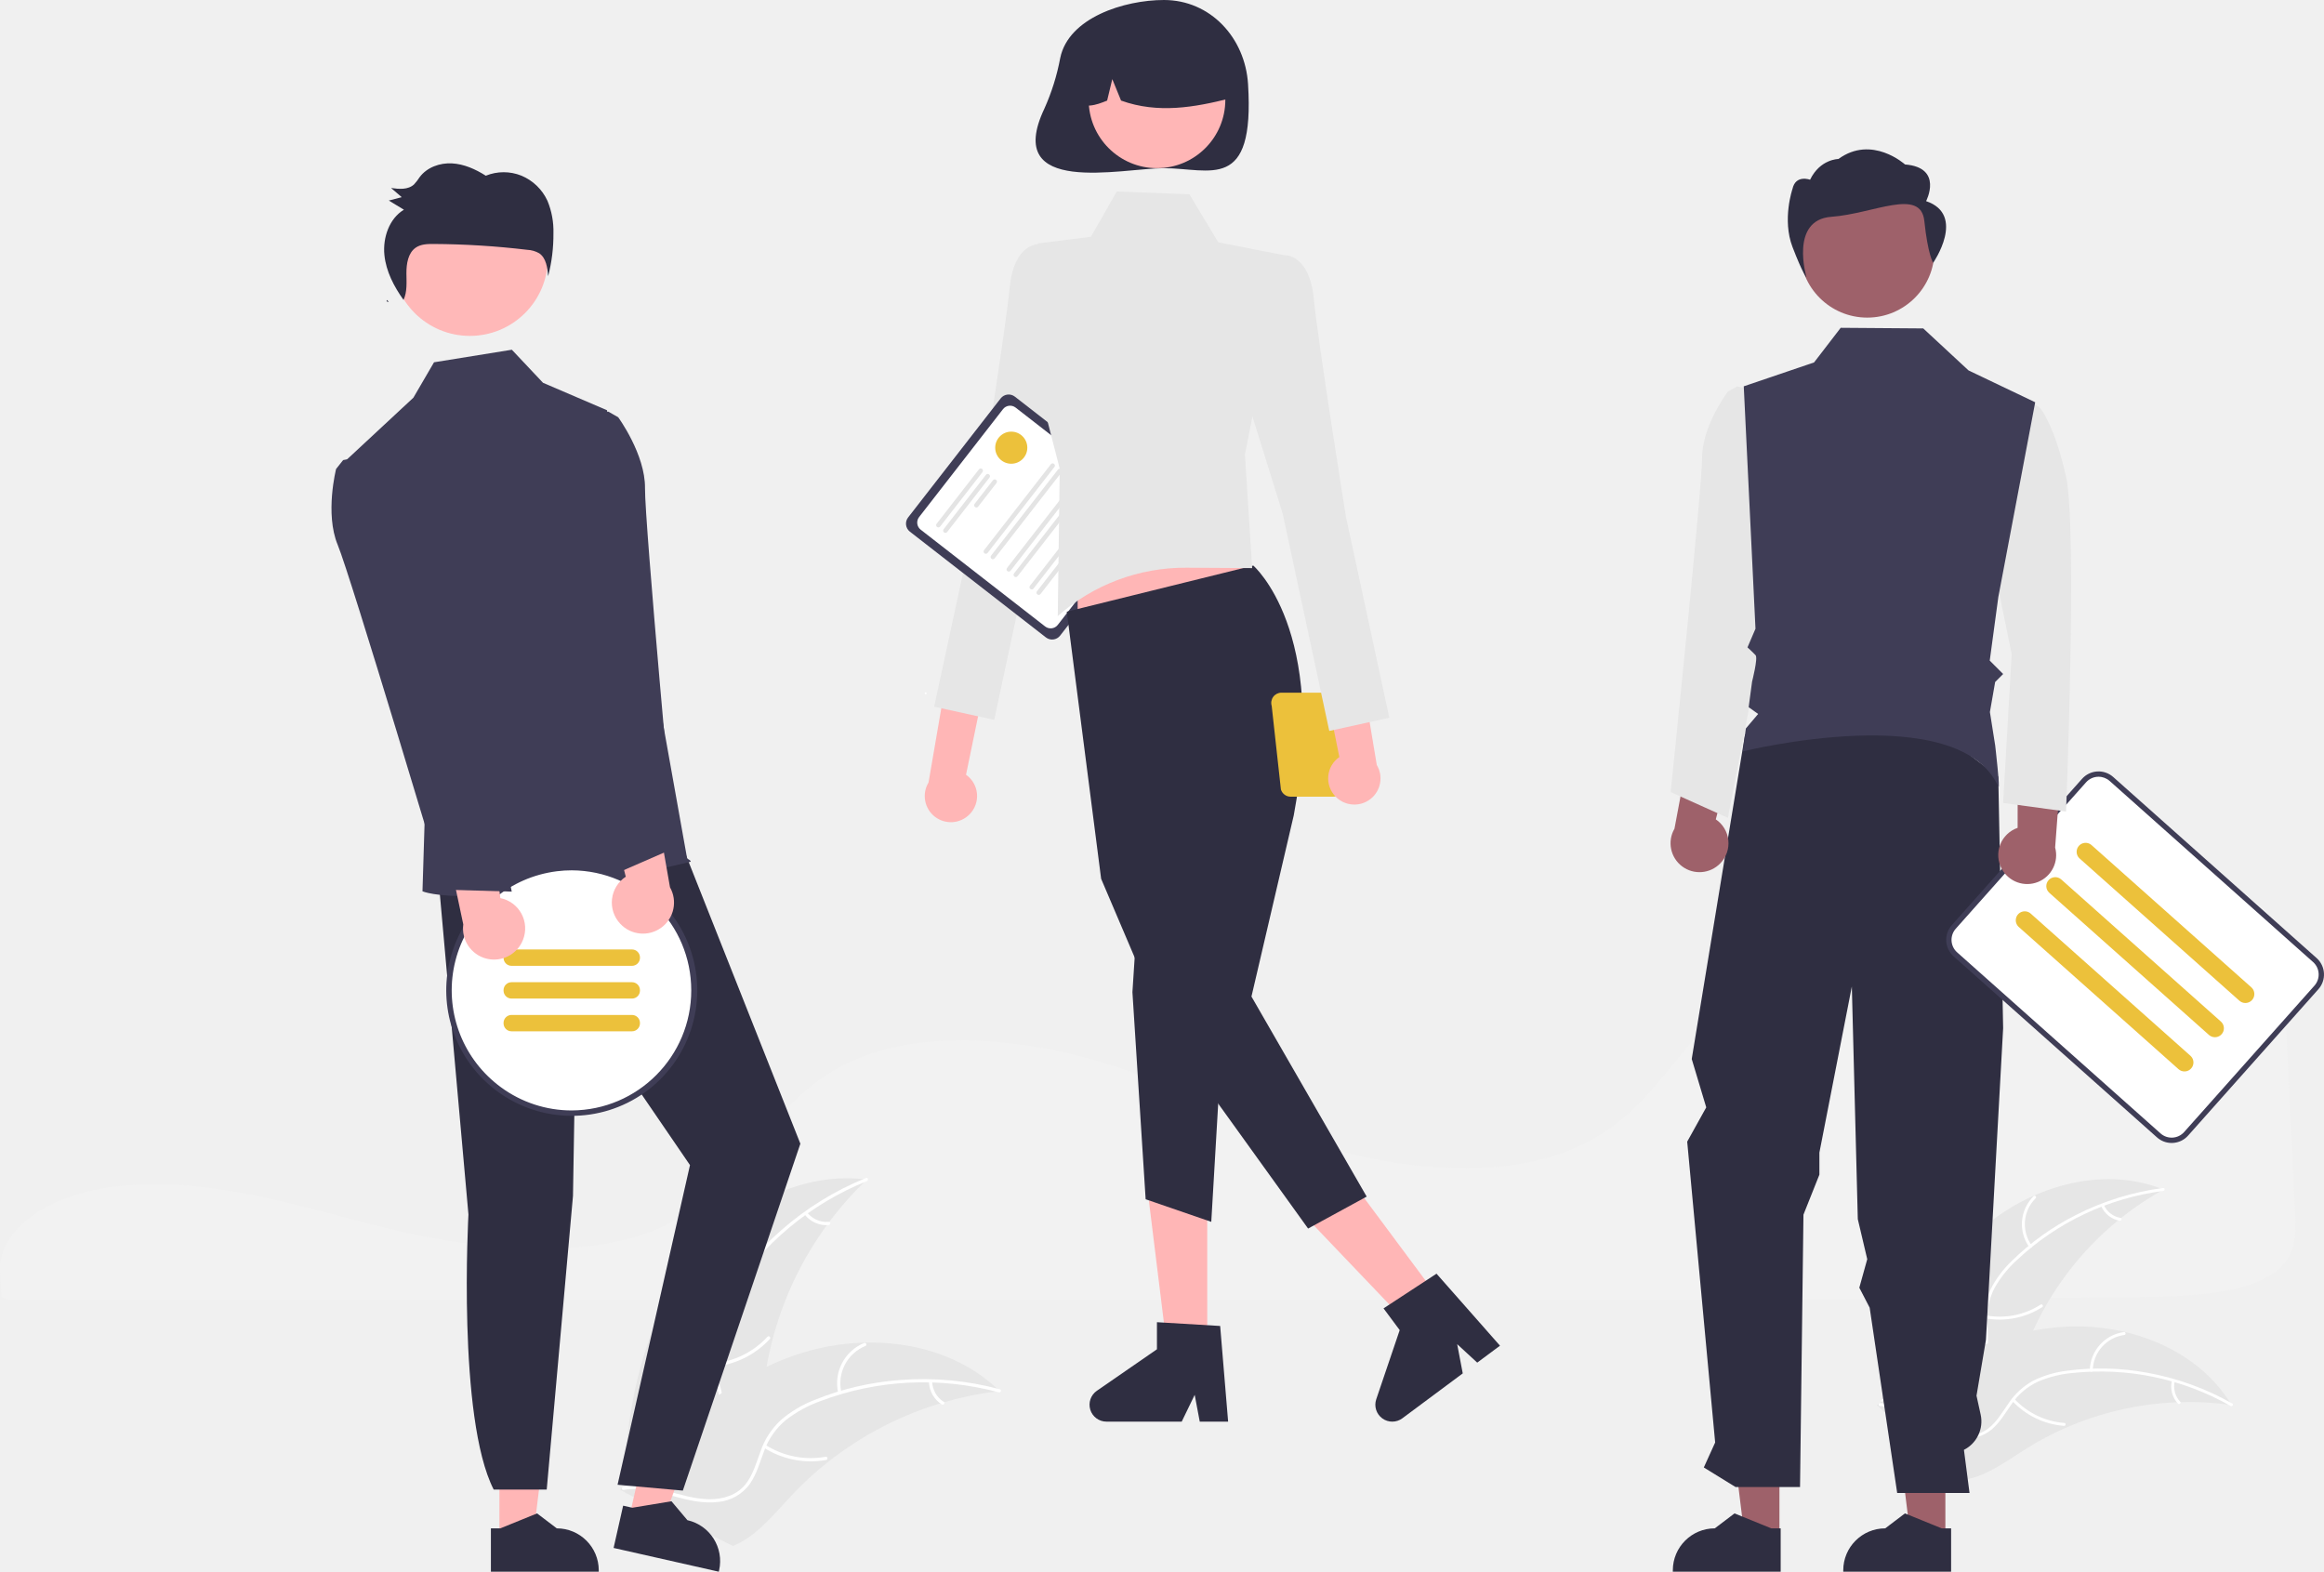
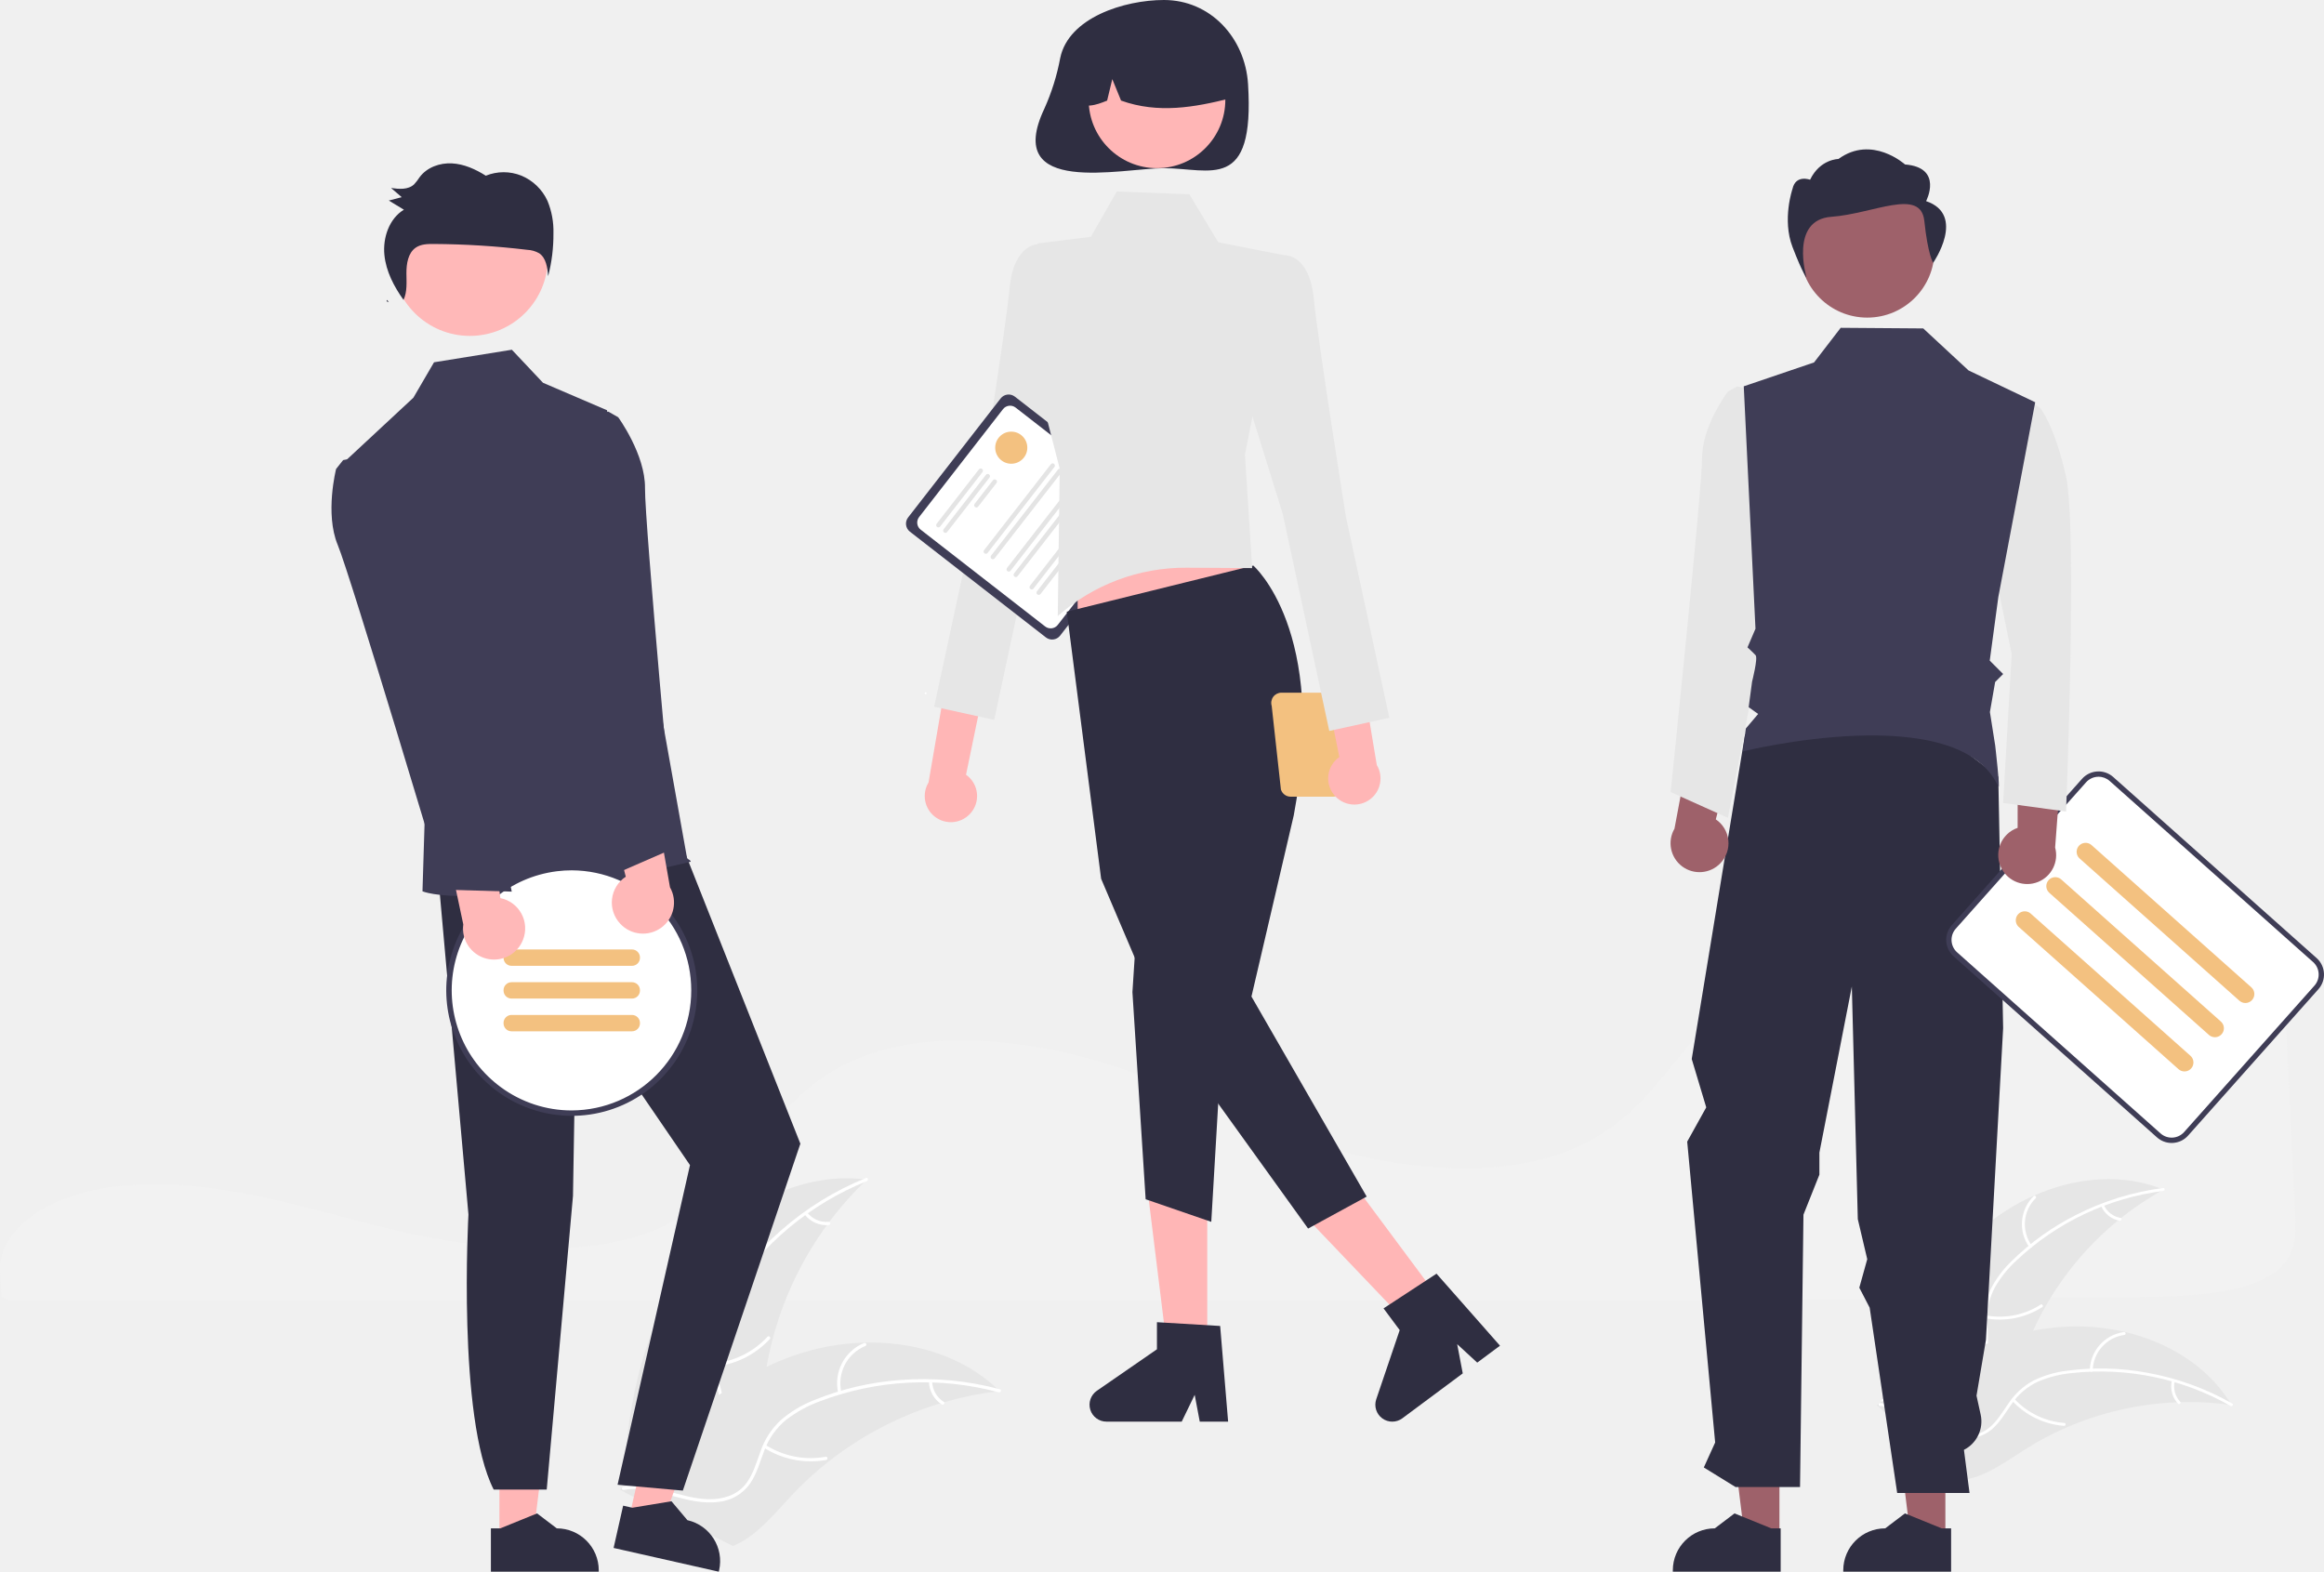
<svg xmlns="http://www.w3.org/2000/svg" data-name="Layer 1" width="872.699" height="590.182" viewBox="0 0 872.699 590.182">
  <path d="M222.381,599.644c-4.144,0-8.297.171-12.352.516l-.59.05c-26.899,2.378-46.574,16.173-45.764,32.09l.156,2.878c.103,1.819.213,3.775.304,5.945.049,1.07,1.509,1.892,3.326,1.892H829.101c46.649-.283,93.129-.64,138.141-1.06a235.086,235.086,0,0,0,25.273-1.31c12.509-1.48,21.191-4.415,26.545-8.972h.002c6.658-5.65,6.868-12.766,6.465-20.805-.82-16.232-1.634-33.285-2.445-50.286-.717-14.983-1.431-29.927-2.144-44.233-.441-8.49-1.422-15.984-8.983-21.712-8.195-6.194-23.141-9.334-44.423-9.334-.257,0-.512,0-.773.001-66.697.237-132.783,23.171-164.446,57.067-3.646,3.903-7.043,8.082-10.329,12.124-4.855,5.971-9.874,12.144-15.864,17.664a74.56,74.56,0,0,1-10.48,8.169c-.257.178-.551.368-.862.549-.712.464-1.456.911-2.182,1.31a75.768,75.768,0,0,1-13.365,6.076l-.468.157c-.353.126-.735.252-1.117.367-2.68.86-5.465,1.604-8.254,2.206-12.069,2.66-25.793,3.298-40.789,1.894a197.111,197.111,0,0,1-40.557-8.265c-13.886-4.389-26.884-9.86-39.454-15.151-5.521-2.325-11.232-4.729-16.935-7.006-1.072-.429-2.127-.848-3.197-1.267-6.966-2.715-13.281-4.957-19.306-6.854a190.553,190.553,0,0,0-46.008-8.521c-16.588-.908-31.206.805-43.438,5.079a74.597,74.597,0,0,0-9.825,4.233c-14.488,7.523-23.419,18.627-32.056,29.365-10.744,13.356-21.853,27.169-43.79,34.329-25.313,8.27-62.262,4.834-88.403-1.141-8.219-1.879-16.427-4.04-24.366-6.131q-4.809-1.267-9.626-2.517c-6.309-1.629-11.473-2.877-16.251-3.931l-1.511-.336c-.84-.183-1.682-.365-2.538-.539-5.674-1.191-10.958-2.129-16.162-2.866l-1.231-.18c-2.468-.325-4.776-.596-7.04-.823l-.904-.09C231.569,599.854,226.979,599.644,222.381,599.644Z" transform="translate(-163.6507 -154.9092)" fill="#f2f2f2" />
  <path d="M906.555,617.408c18.617-16.777,46.309-25.212,69.537-15.805a115.466,115.466,0,0,0-51.888,59.935c-3.698,9.838-6.786,21.166-15.882,26.433-5.659,3.278-12.7,3.438-19.046,1.856-6.346-1.582-12.162-4.754-17.899-7.894l-1.632-.037C877.073,657.93,887.938,634.184,906.555,617.408Z" transform="translate(-163.6507 -154.9092)" fill="#e6e6e6" />
  <path d="M975.963,602.112a98.692,98.692,0,0,0-54.906,25.931,42.5,42.5,0,0,0-8.345,10.377,24.376,24.376,0,0,0-2.818,12.516c.101,4.058.673,8.198-.214,12.21a14.925,14.925,0,0,1-7.425,9.689c-4.546,2.613-9.759,3.437-14.886,4.065-5.692.698-11.615,1.332-16.542,4.525-.597.387-1.162-.562-.566-.948,8.572-5.555,19.42-3.534,28.637-7.241,4.301-1.73,8.107-4.766,9.454-9.357,1.178-4.015.591-8.284.454-12.392a26.011,26.011,0,0,1,2.299-12.34,39.291,39.291,0,0,1,7.916-10.659,95.749,95.749,0,0,1,24.333-17.42,100.442,100.442,0,0,1,32.6-10.059c.703-.091.709,1.015.01,1.105Z" transform="translate(-163.6507 -154.9092)" fill="#fff" />
  <path d="M925.656,623.184a14.807,14.807,0,0,1,1.632-19.104c.506-.499,1.305.265.798.764a13.711,13.711,0,0,0-1.482,17.774c.415.577-.536,1.14-.948.566Z" transform="translate(-163.6507 -154.9092)" fill="#fff" />
  <path d="M909.571,648.884a28.539,28.539,0,0,0,20.394-4.083c.598-.385,1.164.564.566.948a29.685,29.685,0,0,1-21.23,4.206c-.701-.126-.427-1.197.27-1.071Z" transform="translate(-163.6507 -154.9092)" fill="#fff" />
  <path d="M953.656,607.341a8.381,8.381,0,0,0,6.269,4.894c.702.117.427,1.188-.27,1.071a9.392,9.392,0,0,1-6.947-5.399.571.571,0,0,1,.191-.757.555.555,0,0,1,.757.191Z" transform="translate(-163.6507 -154.9092)" fill="#fff" />
  <path d="M1001.67,682.507c-.44-.061-.881-.122-1.328-.176a110.379,110.379,0,0,0-17.882-.908c-.462.007-.931.021-1.392.041a116.365,116.365,0,0,0-41.75,9.61,113.005,113.005,0,0,0-15.163,8.056c-6.688,4.234-13.602,9.358-21.078,11.085a19.386,19.386,0,0,1-2.362.421l-30.889-26.745c-.04-.096-.086-.185-.126-.282l-1.282-1.011c.239-.176.49-.353.729-.528.138-.102.283-.199.421-.301.094-.066.189-.133.27-.198.031-.022.063-.044.088-.059.081-.065.164-.117.239-.176q2.103-1.49,4.235-2.955c.006-.007.006-.007.019-.008a166.157,166.157,0,0,1,34.601-18.599c.367-.139.739-.285,1.12-.411a107.831,107.831,0,0,1,16.939-4.767,95.329,95.329,0,0,1,9.553-1.334,79.272,79.272,0,0,1,24.723,1.752c16.143,3.743,30.91,12.608,39.656,26.433C1001.236,681.798,1001.453,682.146,1001.67,682.507Z" transform="translate(-163.6507 -154.9092)" fill="#e6e6e6" />
  <path d="M1001.262,682.839A98.692,98.692,0,0,0,941.81,670.486a42.5,42.5,0,0,0-12.911,3.261,24.376,24.376,0,0,0-9.785,8.297c-2.363,3.301-4.398,6.951-7.522,9.62a14.925,14.925,0,0,1-11.761,3.266c-5.203-.651-9.862-3.132-14.333-5.717-4.965-2.87-10.076-5.93-15.932-6.347-.71-.051-.59-1.149.119-1.098,10.189.726,17.633,8.871,27.225,11.46,4.476,1.208,9.343,1.075,13.182-1.779,3.358-2.496,5.459-6.258,7.823-9.621a26.011,26.011,0,0,1,9.265-8.469,39.291,39.291,0,0,1,12.738-3.745,95.749,95.749,0,0,1,29.917.742,100.443,100.443,0,0,1,32.085,11.596c.616.351-.045,1.237-.657.888Z" transform="translate(-163.6507 -154.9092)" fill="#fff" />
  <path d="M948.408,669.376a14.807,14.807,0,0,1,12.805-14.271c.705-.093.883.997.177,1.091a13.711,13.711,0,0,0-11.884,13.299c-.016.711-1.114.588-1.098-.119Z" transform="translate(-163.6507 -154.9092)" fill="#fff" />
  <path d="M920.092,680.212A28.539,28.539,0,0,0,938.834,689.23c.709.053.59,1.151-.119,1.098a29.685,29.685,0,0,1-19.483-9.424c-.484-.523.38-1.212.861-.692Z" transform="translate(-163.6507 -154.9092)" fill="#fff" />
  <path d="M980.303,673.584a8.381,8.381,0,0,0,2.058,7.682c.49.516-.374,1.205-.861.692a9.392,9.392,0,0,1-2.296-8.493.571.571,0,0,1,.609-.49.555.555,0,0,1,.49.609Z" transform="translate(-163.6507 -154.9092)" fill="#fff" />
  <path d="M419.194,634.093c15.245-23.122,42.515-39.848,69.975-36.249a127.604,127.604,0,0,0-38.822,78.537c-1.218,11.551-1.37,24.526-9.632,32.69-5.141,5.08-12.627,7.21-19.854,7.283-7.227.073-14.331-1.701-21.34-3.464l-1.756.415C398.935,685.634,403.949,657.215,419.194,634.093Z" transform="translate(-163.6507 -154.9092)" fill="#e6e6e6" />
  <path d="M489.172,598.425a109.067,109.067,0,0,0-51.51,43.008,46.968,46.968,0,0,0-6.039,13.42,26.938,26.938,0,0,0,.468,14.17c1.237,4.313,3.001,8.581,3.168,13.119a16.494,16.494,0,0,1-5.245,12.428c-4.135,4.059-9.482,6.391-14.79,8.489-5.894,2.33-12.052,4.656-16.434,9.441-.531.58-1.4-.278-.869-.857,7.623-8.326,19.787-9.182,28.614-15.711,4.119-3.047,7.345-7.353,7.508-12.638.143-4.621-1.673-9.024-2.962-13.38a28.745,28.745,0,0,1-.974-13.838,43.421,43.421,0,0,1,5.501-13.602,105.814,105.814,0,0,1,21.179-25.401,111.001,111.001,0,0,1,32.068-19.827c.727-.293,1.04.888.318,1.179Z" transform="translate(-163.6507 -154.9092)" fill="#fff" />
  <path d="M441.23,634.957a16.363,16.363,0,0,1-3.569-20.886c.403-.674,1.469-.08,1.066.595a15.152,15.152,0,0,0,3.359,19.422c.604.502-.256,1.368-.857.869Z" transform="translate(-163.6507 -154.9092)" fill="#fff" />
  <path d="M431.176,666.919a31.539,31.539,0,0,0,20.676-10.041c.533-.578,1.402.28.869.857a32.806,32.806,0,0,1-21.536,10.405c-.785.06-.789-1.161-.009-1.221Z" transform="translate(-163.6507 -154.9092)" fill="#fff" />
  <path d="M466.769,610.222a9.263,9.263,0,0,0,8.066,3.491c.784-.07.787,1.151.009,1.221a10.379,10.379,0,0,1-8.932-3.842.631.631,0,0,1-.006-.863.613.613,0,0,1,.863-.006Z" transform="translate(-163.6507 -154.9092)" fill="#fff" />
  <path d="M539.033,677.258c-.488.058-.976.115-1.469.182a121.983,121.983,0,0,0-19.378,4.003c-.492.136-.99.281-1.477.43a128.597,128.597,0,0,0-41.98,21.893,124.883,124.883,0,0,0-13.976,12.834c-5.975,6.389-11.944,13.792-19.46,17.719a21.424,21.424,0,0,1-2.409,1.107L398.407,715.415c-.069-.092-.143-.174-.213-.266l-1.653-.725c.206-.254.426-.513.633-.768.119-.148.247-.291.366-.439.082-.097.165-.194.234-.287.027-.032.055-.065.078-.088.069-.092.142-.171.206-.254q1.835-2.178,3.708-4.338c.005-.009.005-.009.018-.014,9.539-10.948,20.075-21.196,31.833-29.519.354-.25.712-.51,1.084-.751a119.167,119.167,0,0,1,16.791-9.81,105.352,105.352,0,0,1,9.846-4.085,87.605,87.605,0,0,1,26.93-5.005c18.307-.487,36.566,4.885,49.767,17.238C538.371,676.62,538.7,676.932,539.033,677.258Z" transform="translate(-163.6507 -154.9092)" fill="#e6e6e6" />
  <path d="M538.688,677.727a109.067,109.067,0,0,0-67.022,3.327,46.968,46.968,0,0,0-12.901,7.079,26.938,26.938,0,0,0-8.157,11.596c-1.609,4.188-2.77,8.658-5.369,12.382a16.494,16.494,0,0,1-11.671,6.765c-5.746.752-11.419-.606-16.92-2.127-6.108-1.688-12.426-3.539-18.806-2.356-.773.143-.95-1.064-.178-1.208,11.099-2.058,21.327,4.582,32.306,4.683,5.123.047,10.291-1.449,13.604-5.57,2.897-3.604,4.098-8.212,5.69-12.467A28.745,28.745,0,0,1,456.817,688.196a43.421,43.421,0,0,1,12.582-7.549,105.815,105.815,0,0,1,32.203-7.53,111.001,111.001,0,0,1,37.542,3.476c.757.204.296,1.335-.455,1.133Z" transform="translate(-163.6507 -154.9092)" fill="#fff" />
  <path d="M478.414,678.031A16.364,16.364,0,0,1,488.14,659.206c.728-.296,1.221.821.493,1.117a15.152,15.152,0,0,0-9.011,17.53c.181.764-1.028.938-1.208.178Z" transform="translate(-163.6507 -154.9092)" fill="#fff" />
  <path d="M451.144,697.498a31.539,31.539,0,0,0,22.554,4.431c.773-.141.951,1.067.178,1.208a32.806,32.806,0,0,1-23.46-4.659c-.663-.425.069-1.402.728-.98Z" transform="translate(-163.6507 -154.9092)" fill="#fff" />
  <path d="M513.697,673.658a9.263,9.263,0,0,0,4.339,7.644c.668.416-.064,1.393-.728.98a10.379,10.379,0,0,1-4.818-8.445.631.631,0,0,1,.515-.693.613.613,0,0,1,.693.515Z" transform="translate(-163.6507 -154.9092)" fill="#fff" />
  <path d="M527.689,460.738a9.76,9.76,0,0,0-1.282-14.911l15.932-77.107-17.189,5.423-12.818,74.595a9.813,9.813,0,0,0,15.357,12.001Z" transform="translate(-163.6507 -154.9092)" fill="#ffb6b6" />
  <path d="M564.515,254.628l-10.648-8.037s-9.393-.665-11.056,16.274S530.732,344.815,530.732,344.815l-16.293,75.463,22.554,4.95,17.451-81.438,17.469-56.184Z" transform="translate(-163.6507 -154.9092)" fill="#e6e6e6" />
  <path d="M556.404,394.262l-51.075-39.713a3.809,3.809,0,0,1-.668-5.338l34.751-44.693a3.809,3.809,0,0,1,5.338-.668l51.075,39.713a3.809,3.809,0,0,1,.668,5.338l-34.751,44.693A3.809,3.809,0,0,1,556.404,394.262Z" transform="translate(-163.6507 -154.9092)" fill="#3f3d56" />
  <path d="M556.123,390.152l-46.742-36.345a3.382,3.382,0,0,1-.593-4.74L540.291,308.552a3.382,3.382,0,0,1,4.74-.593l46.742,36.345a3.382,3.382,0,0,1,.593,4.74l-31.503,40.516A3.382,3.382,0,0,1,556.123,390.152Z" transform="translate(-163.6507 -154.9092)" fill="#fff" />
  <path d="M515.508,352.777a.845.845,0,0,1-.148-1.185l15.893-20.439a.844.844,0,1,1,1.333,1.037L516.693,352.629A.845.845,0,0,1,515.508,352.777Z" transform="translate(-163.6507 -154.9092)" fill="#e4e4e4" />
  <path d="M518.142,354.825a.845.845,0,0,1-.148-1.185l15.893-20.439a.844.844,0,1,1,1.333,1.037L519.327,354.677A.845.845,0,0,1,518.142,354.825Z" transform="translate(-163.6507 -154.9092)" fill="#e4e4e4" />
  <path d="M529.78,345.294a.845.845,0,0,1-.148-1.185l6.889-8.86a.844.844,0,1,1,1.333,1.037l-6.889,8.86A.845.845,0,0,1,529.78,345.294Z" transform="translate(-163.6507 -154.9092)" fill="#e4e4e4" />
  <path d="M533.331,362.681a.845.845,0,0,1-.148-1.185l25.089-32.267a.844.844,0,1,1,1.333,1.037l-25.089,32.267A.845.845,0,0,1,533.331,362.681Z" transform="translate(-163.6507 -154.9092)" fill="#e4e4e4" />
  <path d="M535.965,364.729a.845.845,0,0,1-.148-1.185l25.089-32.267a.844.844,0,1,1,1.333,1.037l-25.089,32.267A.845.845,0,0,1,535.965,364.729Z" transform="translate(-163.6507 -154.9092)" fill="#e4e4e4" />
  <path d="M541.944,369.378a.845.845,0,0,1-.148-1.185l25.089-32.267a.844.844,0,1,1,1.333,1.037L543.129,369.229A.845.845,0,0,1,541.944,369.378Z" transform="translate(-163.6507 -154.9092)" fill="#e4e4e4" />
  <path d="M544.578,371.426a.845.845,0,0,1-.148-1.185l25.089-32.267a.844.844,0,1,1,1.333,1.037l-25.089,32.267A.845.845,0,0,1,544.578,371.426Z" transform="translate(-163.6507 -154.9092)" fill="#e4e4e4" />
  <path d="M550.558,376.075a.845.845,0,0,1-.148-1.185l25.089-32.267a.844.844,0,1,1,1.333,1.037l-25.089,32.267A.845.845,0,0,1,550.558,376.075Z" transform="translate(-163.6507 -154.9092)" fill="#e4e4e4" />
  <path d="M553.192,378.123a.845.845,0,0,1-.148-1.185L578.133,344.671a.844.844,0,0,1,1.333,1.037l-25.089,32.267A.845.845,0,0,1,553.192,378.123Z" transform="translate(-163.6507 -154.9092)" fill="#e4e4e4" />
  <circle cx="347.608" cy="260.34" r="0.347" fill="#fff" />
  <path d="M561.778,176.706a83.478,83.478,0,0,1-5.956,19.01c-15.673,33.157,28.961,22.349,44.912,22.349,17.44,0,34.126,9.171,31.578-31.578-1.089-17.406-14.138-31.578-31.578-31.578C585.838,154.909,564.893,161.531,561.778,176.706Z" transform="translate(-163.6507 -154.9092)" fill="#2f2e41" />
  <polygon points="453.34 508.085 438.481 508.085 431.41 450.772 453.34 450.772 453.34 508.085" fill="#ffb6b6" />
  <path d="M624.833,688.739H614.177l-1.902-10.06-4.871,10.06H579.142a6.353,6.353,0,0,1-3.61-11.581l22.569-15.587V651.401l23.739,1.417Z" transform="translate(-163.6507 -154.9092)" fill="#2f2e41" />
  <polygon points="541.617 489.333 529.693 498.2 489.82 456.429 507.418 443.342 541.617 489.333" fill="#ffb6b6" />
  <path d="M726.923,660.222l-8.551,6.359-7.529-6.938,2.094,10.98-22.679,16.864a6.353,6.353,0,0,1-9.807-7.139l8.81-25.975-6.069-8.162,19.895-13.028Z" transform="translate(-163.6507 -154.9092)" fill="#2f2e41" />
  <polygon points="404.675 244.313 475.21 233.327 461.183 191.129 404.675 191.129 404.675 244.313" fill="#ffb6b6" />
  <path d="M634.29,367.291s28.193,24.357,15.185,93.793L633.595,529.12l43.266,75.116-22,12-53.318-74.105L577.145,484.901,564.24,384.599Z" transform="translate(-163.6507 -154.9092)" fill="#2f2e41" />
  <polygon points="426.942 346.301 425.246 372.562 430.21 450.327 454.854 458.812 459.521 379.134 426.942 346.301" fill="#2f2e41" />
  <path d="M583.016,226.805l27.265,1.064,10.866,18.038,24.792,4.84L631.139,325.619l2.722,42.617-24.686-.151a72.207,72.207,0,0,0-48.314,18.151l0,0,.738-55.32-10.618-41.296,2.386-43.301,19.944-2.493Z" transform="translate(-163.6507 -154.9092)" fill="#e6e6e6" />
  <circle cx="434.471" cy="37.487" r="25.661" fill="#ffb6b6" />
  <path d="M580.695,166.239a29.393,29.393,0,0,1,44.688,25.653c-13.075,3.283-26.812,5.795-40.756.785l-3.293-8.059-1.941,8.065c-4.246,1.736-8.504,3.204-12.761-.017A30.012,30.012,0,0,1,580.695,166.239Z" transform="translate(-163.6507 -154.9092)" fill="#2f2e41" />
-   <path d="M641.193,419.971l3.459,31.393a3.832,3.832,0,0,0,3.662,2.705h15.945a3.832,3.832,0,0,0,3.663-2.705l2.865-24.061a5.819,5.819,0,1,0,1.5-10.947,3.798,3.798,0,0,0-2.907-1.344H644.856A3.832,3.832,0,0,0,641.193,419.971Zm30.095,5.705,1.755-5.705a3.792,3.792,0,0,0,.058-2.028c.075-.004.146-.022.222-.022a4.155,4.155,0,1,1,0,8.31A4.102,4.102,0,0,1,671.288,425.675Z" transform="translate(-163.6507 -154.9092)" fill="#ecc13b" />
+   <path d="M641.193,419.971l3.459,31.393a3.832,3.832,0,0,0,3.662,2.705h15.945a3.832,3.832,0,0,0,3.663-2.705l2.865-24.061a5.819,5.819,0,1,0,1.5-10.947,3.798,3.798,0,0,0-2.907-1.344H644.856A3.832,3.832,0,0,0,641.193,419.971Zm30.095,5.705,1.755-5.705a3.792,3.792,0,0,0,.058-2.028c.075-.004.146-.022.222-.022a4.155,4.155,0,1,1,0,8.31A4.102,4.102,0,0,1,671.288,425.675Z" transform="translate(-163.6507 -154.9092)" fill="#f3c180" />
  <path d="M665.237,454.09a9.76,9.76,0,0,1,1.357-14.904L651.055,361.999l17.161,5.51,12.439,74.659A9.813,9.813,0,0,1,665.237,454.09Z" transform="translate(-163.6507 -154.9092)" fill="#ffb6b6" />
  <path d="M635.292,258.783l10.648-8.037s9.393-.665,11.056,16.274S669.075,348.97,669.075,348.97l16.293,75.463-22.554,4.95-17.451-81.438-17.469-56.184Z" transform="translate(-163.6507 -154.9092)" fill="#e6e6e6" />
-   <circle cx="379.745" cy="168.11" r="6.027" fill="#ecc13b" />
+   <circle cx="379.745" cy="168.11" r="6.027" fill="#f3c180" />
  <polygon points="187.545 578.006 200.106 578.005 206.082 529.556 187.543 529.557 187.545 578.006" fill="#ffb6b6" />
  <path d="M347.992,728.814l3.536-0,13.803-5.613,7.398,5.613h.001A15.765,15.765,0,0,1,388.494,744.577v.512l-40.502.002Z" transform="translate(-163.6507 -154.9092)" fill="#2f2e41" />
  <polygon points="236.221 570.09 248.474 572.857 264.975 526.914 246.891 522.831 236.221 570.09" fill="#ffb6b6" />
  <path d="M397.65,720.293l3.449.779,14.701-2.435,5.98,7.104.001 0a15.765,15.765,0,0,1,11.905,18.849l-.113.5-39.507-8.92Z" transform="translate(-163.6507 -154.9092)" fill="#2f2e41" />
  <path d="M328.2,483.699,339.559,610.959s-4.256,76.401,9.477,103.286h19.917L378.814,603.982l1.238-74.009,42.699,62.439L395.555,712.442l24.513,2.191,44.133-130.261L415.715,462.088Z" transform="translate(-163.6507 -154.9092)" fill="#2f2e41" />
  <circle cx="176.446" cy="96.839" r="29.293" fill="#ffb8b8" />
  <path d="M391.591,308.956l-24.032-10.311L355.861,286.236l-29.225,4.713-7.754,13.295-25.101,23.34,29.409,132.973-.89,29.043s18.822,8.474,100.453-11.036c.979-.234-1.07-1.259-1.07-1.259Z" transform="translate(-163.6507 -154.9092)" fill="#3f3d56" />
  <path d="M309.636,268.369q-.306-.418-.606-.843c-.081.17-.145.346-.237.512Z" transform="translate(-163.6507 -154.9092)" fill="#2f2e41" />
  <path d="M369.235,230.321a18.691,18.691,0,0,0-9.78-9.448,17.845,17.845,0,0,0-13.379.012c-3.873-2.447-8.175-4.386-12.707-4.627s-9.323,1.441-12.115,5.142a19.776,19.776,0,0,1-2.117,2.75c-2.245,2.079-5.656,1.779-8.64,1.354q2.007,1.72,4.016,3.441-2.43.635-4.86,1.27,2.836,1.72,5.671,3.44c-5.488,3.294-7.982,10.484-7.323,17.013.623,6.182,3.608,11.835,7.176,16.86,1.423-3.004,1.117-6.597,1.093-9.98-.025-3.574.608-7.633,3.472-9.631,1.932-1.347,4.416-1.408,6.746-1.395a309.938,309.938,0,0,1,35.159,2.195,9.897,9.897,0,0,1,4.501,1.306c2.58,1.76,3.083,5.393,3.342,8.581a62.172,62.172,0,0,0,1.985-16.117A29.707,29.707,0,0,0,369.235,230.321Z" transform="translate(-163.6507 -154.9092)" fill="#2f2e41" />
  <circle cx="214.704" cy="371.895" r="46.105" fill="#fff" />
  <path d="M378.355,479.674a47.383,47.383,0,0,0-7.08.533c-1.199.174-2.366.4-3.524.676a47.106,47.106,0,0,0-19.968,81.76c.789.666,1.588,1.311,2.418,1.926a47.12,47.12,0,1,0,28.155-84.895Zm0,92.21a44.821,44.821,0,0,1-26.639-8.74c-.84-.615-1.649-1.25-2.438-1.926a45.054,45.054,0,0,1,20.102-78.594c1.147-.236,2.295-.42,3.463-.564a44.602,44.602,0,0,1,5.512-.338,45.081,45.081,0,0,1,0,90.161Z" transform="translate(-163.6507 -154.9092)" fill="#3f3d56" />
-   <rect x="352.741" y="511.436" width="51.228" height="6.147" rx="3" transform="translate(593.0596 874.1096) rotate(-180)" fill="#ecc13b" />
-   <rect x="352.741" y="523.73" width="51.228" height="6.147" rx="3" transform="translate(593.0596 898.699) rotate(-180)" fill="#ecc13b" />
-   <rect x="352.741" y="536.025" width="51.228" height="6.147" rx="3" transform="translate(593.0596 923.2884) rotate(180)" fill="#ecc13b" />
+   <rect x="352.741" y="511.436" width="51.228" height="6.147" rx="3" transform="translate(593.0596 874.1096) rotate(-180)" fill="#f3c180" />
+   <rect x="352.741" y="523.73" width="51.228" height="6.147" rx="3" transform="translate(593.0596 898.699) rotate(-180)" fill="#f3c180" />
+   <rect x="352.741" y="536.025" width="51.228" height="6.147" rx="3" transform="translate(593.0596 923.2884) rotate(180)" fill="#f3c180" />
  <polygon points="730.52 576.442 717.349 576.441 711.083 525.639 730.522 525.64 730.52 576.442" fill="#9e616a" />
  <polygon points="668.209 576.442 655.039 576.441 648.773 525.639 668.212 525.64 668.209 576.442" fill="#9e616a" />
  <path d="M832.324,745.091l-40.502-.002V744.577a15.765,15.765,0,0,1,15.764-15.764h.001l7.398-5.613,13.803,5.613,3.536 0Z" transform="translate(-163.6507 -154.9092)" fill="#2f2e41" />
  <path d="M896.324,745.091l-40.502-.002V744.577a15.765,15.765,0,0,1,15.764-15.764h.001l7.398-5.613,13.803,5.613,3.536 0Z" transform="translate(-163.6507 -154.9092)" fill="#2f2e41" />
  <path d="M818.941,430.688,798.924,552.572l5.447,18.163-7.148,12.864,10.497,112.97-4.261,9.381,11.906,7.342h24.226L840.877,611.02l5.984-15.016v-8.276l12.182-62.364,2.243,87.336,3.544,15.039L861.853,638.448l3.889,7.502,10.331,69.571H903.239l-2.101-16.185,0,0a11.962,11.962,0,0,0,6.281-13.237l-1.558-7.094,3.545-20.976,6.455-117.024-1.82-94.423L882.262,422.28Z" transform="translate(-163.6507 -154.9092)" fill="#2f2e41" />
  <circle id="ab6171fa-7d69-4734-b81c-8dff60f9761b" data-name="Ellipse 219" cx="701.179" cy="94.026" r="25.239" fill="#9e616a" />
  <path d="M809.686,479.055A10.803,10.803,0,0,0,807.956,462.58l9.814-37.115-18.909,6.36-6.421,34.27a10.862,10.862,0,0,0,17.245,12.96Z" transform="translate(-163.6507 -154.9092)" fill="#9e616a" />
-   <path id="bc44dde2-a388-4b93-9ca4-c442728432a9-188" data-name="Path 1101" d="M820.015,300.86l-4.059-.842-3.461,1.917s-9.669,12.892-9.669,24.709S791.008,452.339,791.008,452.339l21.486,9.669,17.189-89.168Z" transform="translate(-163.6507 -154.9092)" fill="#e6e6e6" />
-   <path id="bf427902-b9bf-4946-b5d7-5c1c7e04535e-189" data-name="Path 1104" d="M886.932,230.431s6.601-12.619-7.922-13.767c0,0-12.381-11.231-25-2.053,0,0-6.883,0-10.647,7.789,0,0-5.414-2.053-6.603,3.442,0,0-3.961,11.472,0,21.797s5.277,11.472,5.277,11.472-6.509-21.647,9.335-22.794,33.574-11.049,34.895,1.571,3.307,15.729,3.307,15.729S902.115,235.593,886.932,230.431Z" transform="translate(-163.6507 -154.9092)" fill="#2f2e41" />
+   <path id="bc44dde2-a388-4b93-9ca4-c442728432a9-108" data-name="Path 1101" d="M820.015,300.86l-4.059-.842-3.461,1.917s-9.669,12.892-9.669,24.709S791.008,452.339,791.008,452.339l21.486,9.669,17.189-89.168Z" transform="translate(-163.6507 -154.9092)" fill="#e6e6e6" />
+   <path id="bf427902-b9bf-4946-b5d7-5c1c7e04535e-109" data-name="Path 1104" d="M886.932,230.431s6.601-12.619-7.922-13.767c0,0-12.381-11.231-25-2.053,0,0-6.883,0-10.647,7.789,0,0-5.414-2.053-6.603,3.442,0,0-3.961,11.472,0,21.797s5.277,11.472,5.277,11.472-6.509-21.647,9.335-22.794,33.574-11.049,34.895,1.571,3.307,15.729,3.307,15.729S902.115,235.593,886.932,230.431Z" transform="translate(-163.6507 -154.9092)" fill="#2f2e41" />
  <path d="M979.128,583.598a7.723,7.723,0,0,1-5.163-1.97L897.584,513.638a7.789,7.789,0,0,1-.638-10.984L945.876,447.685a7.789,7.789,0,0,1,10.985-.639l76.381,67.992a7.78,7.78,0,0,1,.638,10.983l-48.931,54.968a7.726,7.726,0,0,1-5.36,2.595C979.435,583.595,979.281,583.598,979.128,583.598Z" transform="translate(-163.6507 -154.9092)" fill="#fff" />
  <path d="M979.127,584.098a8.219,8.219,0,0,1-5.495-2.096l-76.381-67.991a8.291,8.291,0,0,1-.679-11.691l48.93-54.968a8.292,8.292,0,0,1,11.691-.68l76.381,67.992a8.282,8.282,0,0,1,.679,11.69L985.323,581.323a8.229,8.229,0,0,1-5.705,2.762C979.454,584.094,979.291,584.098,979.127,584.098Zm-27.436-137.518a6.264,6.264,0,0,0-4.694,2.102l-48.93,54.968a6.287,6.287,0,0,0,.515,8.867l76.381,67.991a6.279,6.279,0,0,0,8.867-.516l48.931-54.968a6.28,6.28,0,0,0-.515-8.866l-76.381-67.992A6.255,6.255,0,0,0,951.691,446.58Z" transform="translate(-163.6507 -154.9092)" fill="#3f3d56" />
-   <path d="M1006.825,531.541a3.353,3.353,0,0,1-2.237-.851l-59.956-53.371a3.367,3.367,0,1,1,4.477-5.029l59.957,53.371a3.366,3.366,0,0,1-2.241,5.88Z" transform="translate(-163.6507 -154.9092)" fill="#ecc13b" />
-   <path d="M995.389,544.388a3.353,3.353,0,0,1-2.237-.851l-59.956-53.371a3.366,3.366,0,1,1,4.477-5.028l59.957,53.371a3.365,3.365,0,0,1-2.241,5.879Z" transform="translate(-163.6507 -154.9092)" fill="#ecc13b" />
-   <path d="M983.953,557.236a3.35,3.35,0,0,1-2.237-.852L921.759,503.014a3.367,3.367,0,1,1,4.478-5.029l59.956,53.371a3.365,3.365,0,0,1-2.24,5.88Z" transform="translate(-163.6507 -154.9092)" fill="#ecc13b" />
+   <path d="M1006.825,531.541a3.353,3.353,0,0,1-2.237-.851l-59.956-53.371a3.367,3.367,0,1,1,4.477-5.029l59.957,53.371a3.366,3.366,0,0,1-2.241,5.88Z" transform="translate(-163.6507 -154.9092)" fill="#f3c180" />
+   <path d="M995.389,544.388a3.353,3.353,0,0,1-2.237-.851l-59.956-53.371a3.366,3.366,0,1,1,4.477-5.028l59.957,53.371a3.365,3.365,0,0,1-2.241,5.879Z" transform="translate(-163.6507 -154.9092)" fill="#f3c180" />
+   <path d="M983.953,557.236a3.35,3.35,0,0,1-2.237-.852L921.759,503.014a3.367,3.367,0,1,1,4.478-5.029l59.956,53.371a3.365,3.365,0,0,1-2.24,5.88Z" transform="translate(-163.6507 -154.9092)" fill="#f3c180" />
  <path d="M915.388,481.246a10.803,10.803,0,0,1,5.91-15.475l.065-38.39,16.636,11.011L935.387,473.159a10.862,10.862,0,0,1-19.999,8.086Z" transform="translate(-163.6507 -154.9092)" fill="#9e616a" />
-   <path id="f348f81f-b961-4ae4-bc6b-758f6acfb12a-190" data-name="Path 1100" d="M916.926,311.381,924.358,304.217l5.46,3.941s5.372,6.446,9.669,25.784,0,125.695,0,125.695l-23.635-3.223,3.223-55.864-9.669-47.27Z" transform="translate(-163.6507 -154.9092)" fill="#e6e6e6" />
+   <path id="f348f81f-b961-4ae4-bc6b-758f6acfb12a-110" data-name="Path 1100" d="M916.926,311.381,924.358,304.217l5.46,3.941s5.372,6.446,9.669,25.784,0,125.695,0,125.695l-23.635-3.223,3.223-55.864-9.669-47.27Z" transform="translate(-163.6507 -154.9092)" fill="#e6e6e6" />
  <path d="M927.9,305.964l-25.039-11.961-17-15.768-31-.232-10,13-26.4,8.968,4.4,91.032-3,7s2.09,1.888,3.045,2.944-1.32,9.897-1.32,9.897l-1.282,9.618,3.557,2.541-4.624,5.462-1.148,8.61s80.715-20.062,95.966,13.172c.806,1.756-1.178-15.405-1.178-15.405l-1.984-12.563,1.968-11.276,3-3-5.032-5.032,3.226-23.874Z" transform="translate(-163.6507 -154.9092)" fill="#3f3d56" />
  <path d="M360.06,507.775a11.6,11.6,0,0,0-8.504-15.622l-5.562-40.844-16.127,14.098,7.754,36.625a11.662,11.662,0,0,0,22.439,5.744Z" transform="translate(-163.6507 -154.9092)" fill="#ffb8b8" />
-   <path id="e1bf2fad-858c-4bea-9733-320cc40b59f5-191" data-name="Path 1101" d="M296.875,326.838l-4.371.837-2.642,3.327s-4.275,16.766.595,28.484,40.076,129.497,40.076,129.497l25.288.733L336.121,394.222Z" transform="translate(-163.6507 -154.9092)" fill="#3f3d56" />
+   <path id="e1bf2fad-858c-4bea-9733-320cc40b59f5-111" data-name="Path 1101" d="M296.875,326.838l-4.371.837-2.642,3.327s-4.275,16.766.595,28.484,40.076,129.497,40.076,129.497l25.288.733L336.121,394.222Z" transform="translate(-163.6507 -154.9092)" fill="#3f3d56" />
  <path d="M396.567,501.784a11.599,11.599,0,0,1,2.066-17.666l-10.068-39.972,20.221,7.068,6.46,36.875a11.662,11.662,0,0,1-18.679,13.696Z" transform="translate(-163.6507 -154.9092)" fill="#ffb8b8" />
-   <path id="ff35f29e-9865-4218-824f-c5cf71e1b056-192" data-name="Path 1101" d="M387.733,310.335l4.368-.853,3.692,2.102s10.218,13.964,10.068,26.651,11.097,135.101,11.097,135.101l-23.191,10.109-17.327-95.953Z" transform="translate(-163.6507 -154.9092)" fill="#3f3d56" />
+   <path id="ff35f29e-9865-4218-824f-c5cf71e1b056-112" data-name="Path 1101" d="M387.733,310.335l4.368-.853,3.692,2.102s10.218,13.964,10.068,26.651,11.097,135.101,11.097,135.101l-23.191,10.109-17.327-95.953Z" transform="translate(-163.6507 -154.9092)" fill="#3f3d56" />
</svg>
